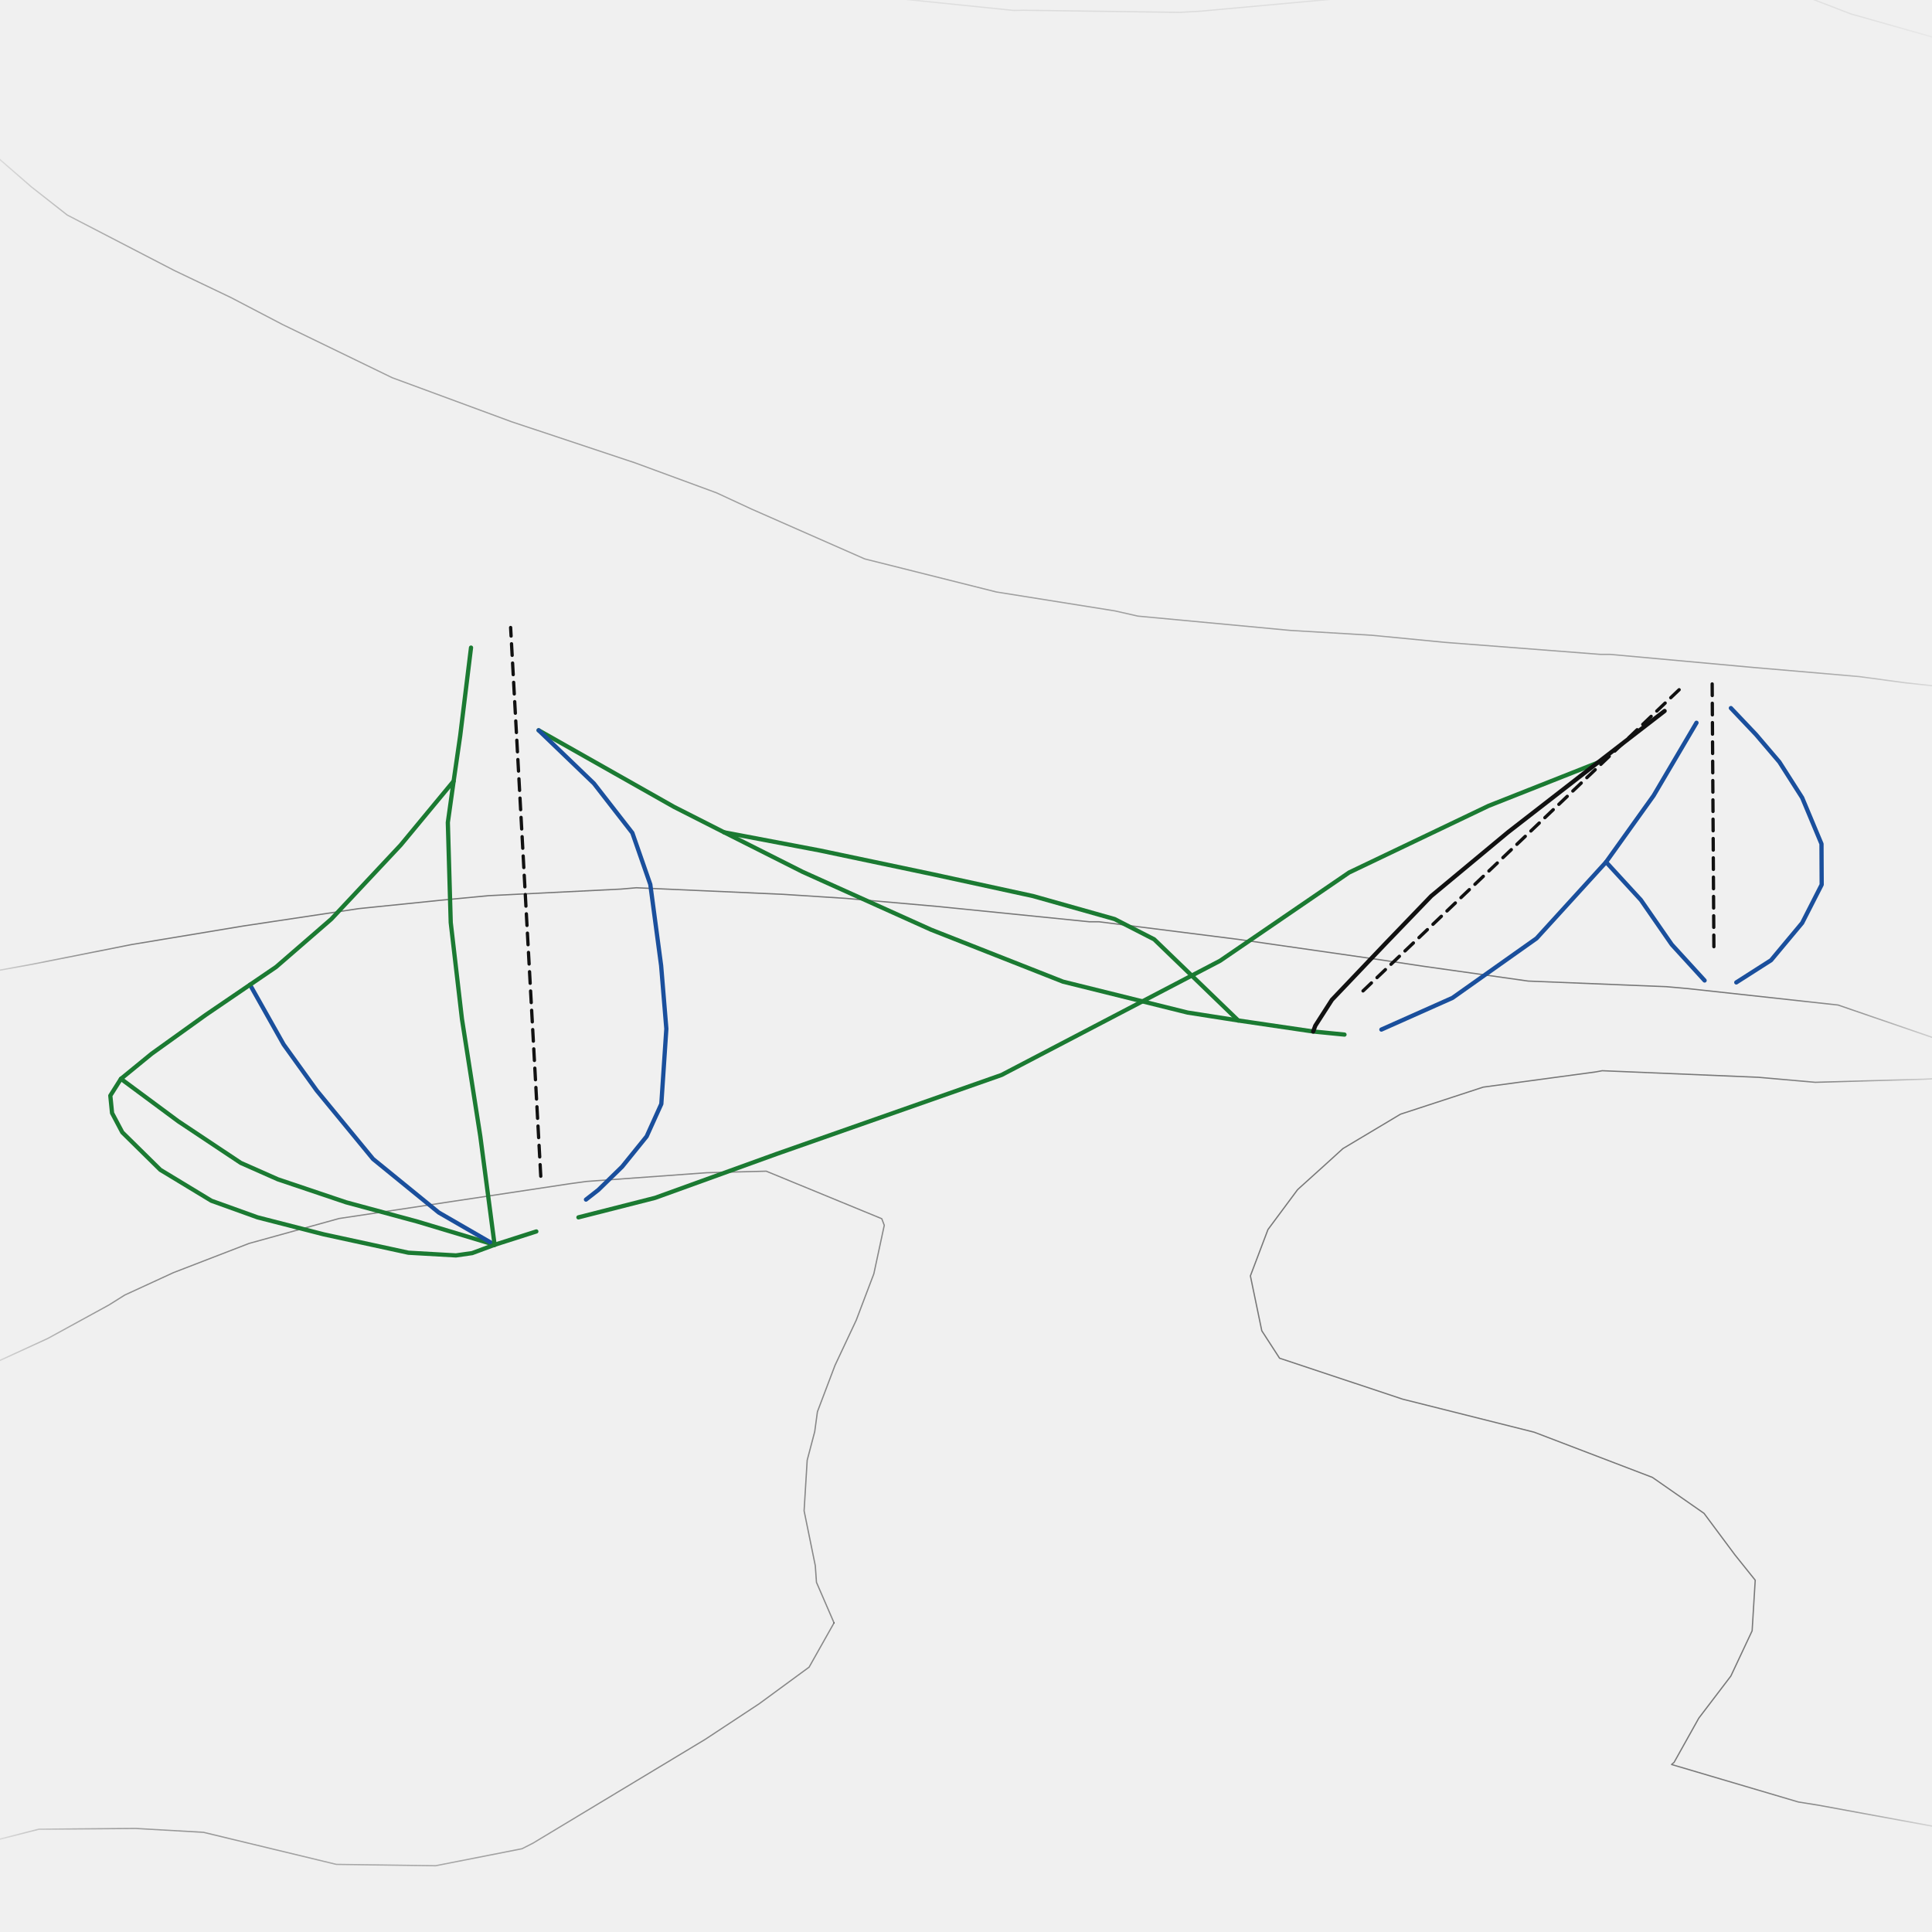
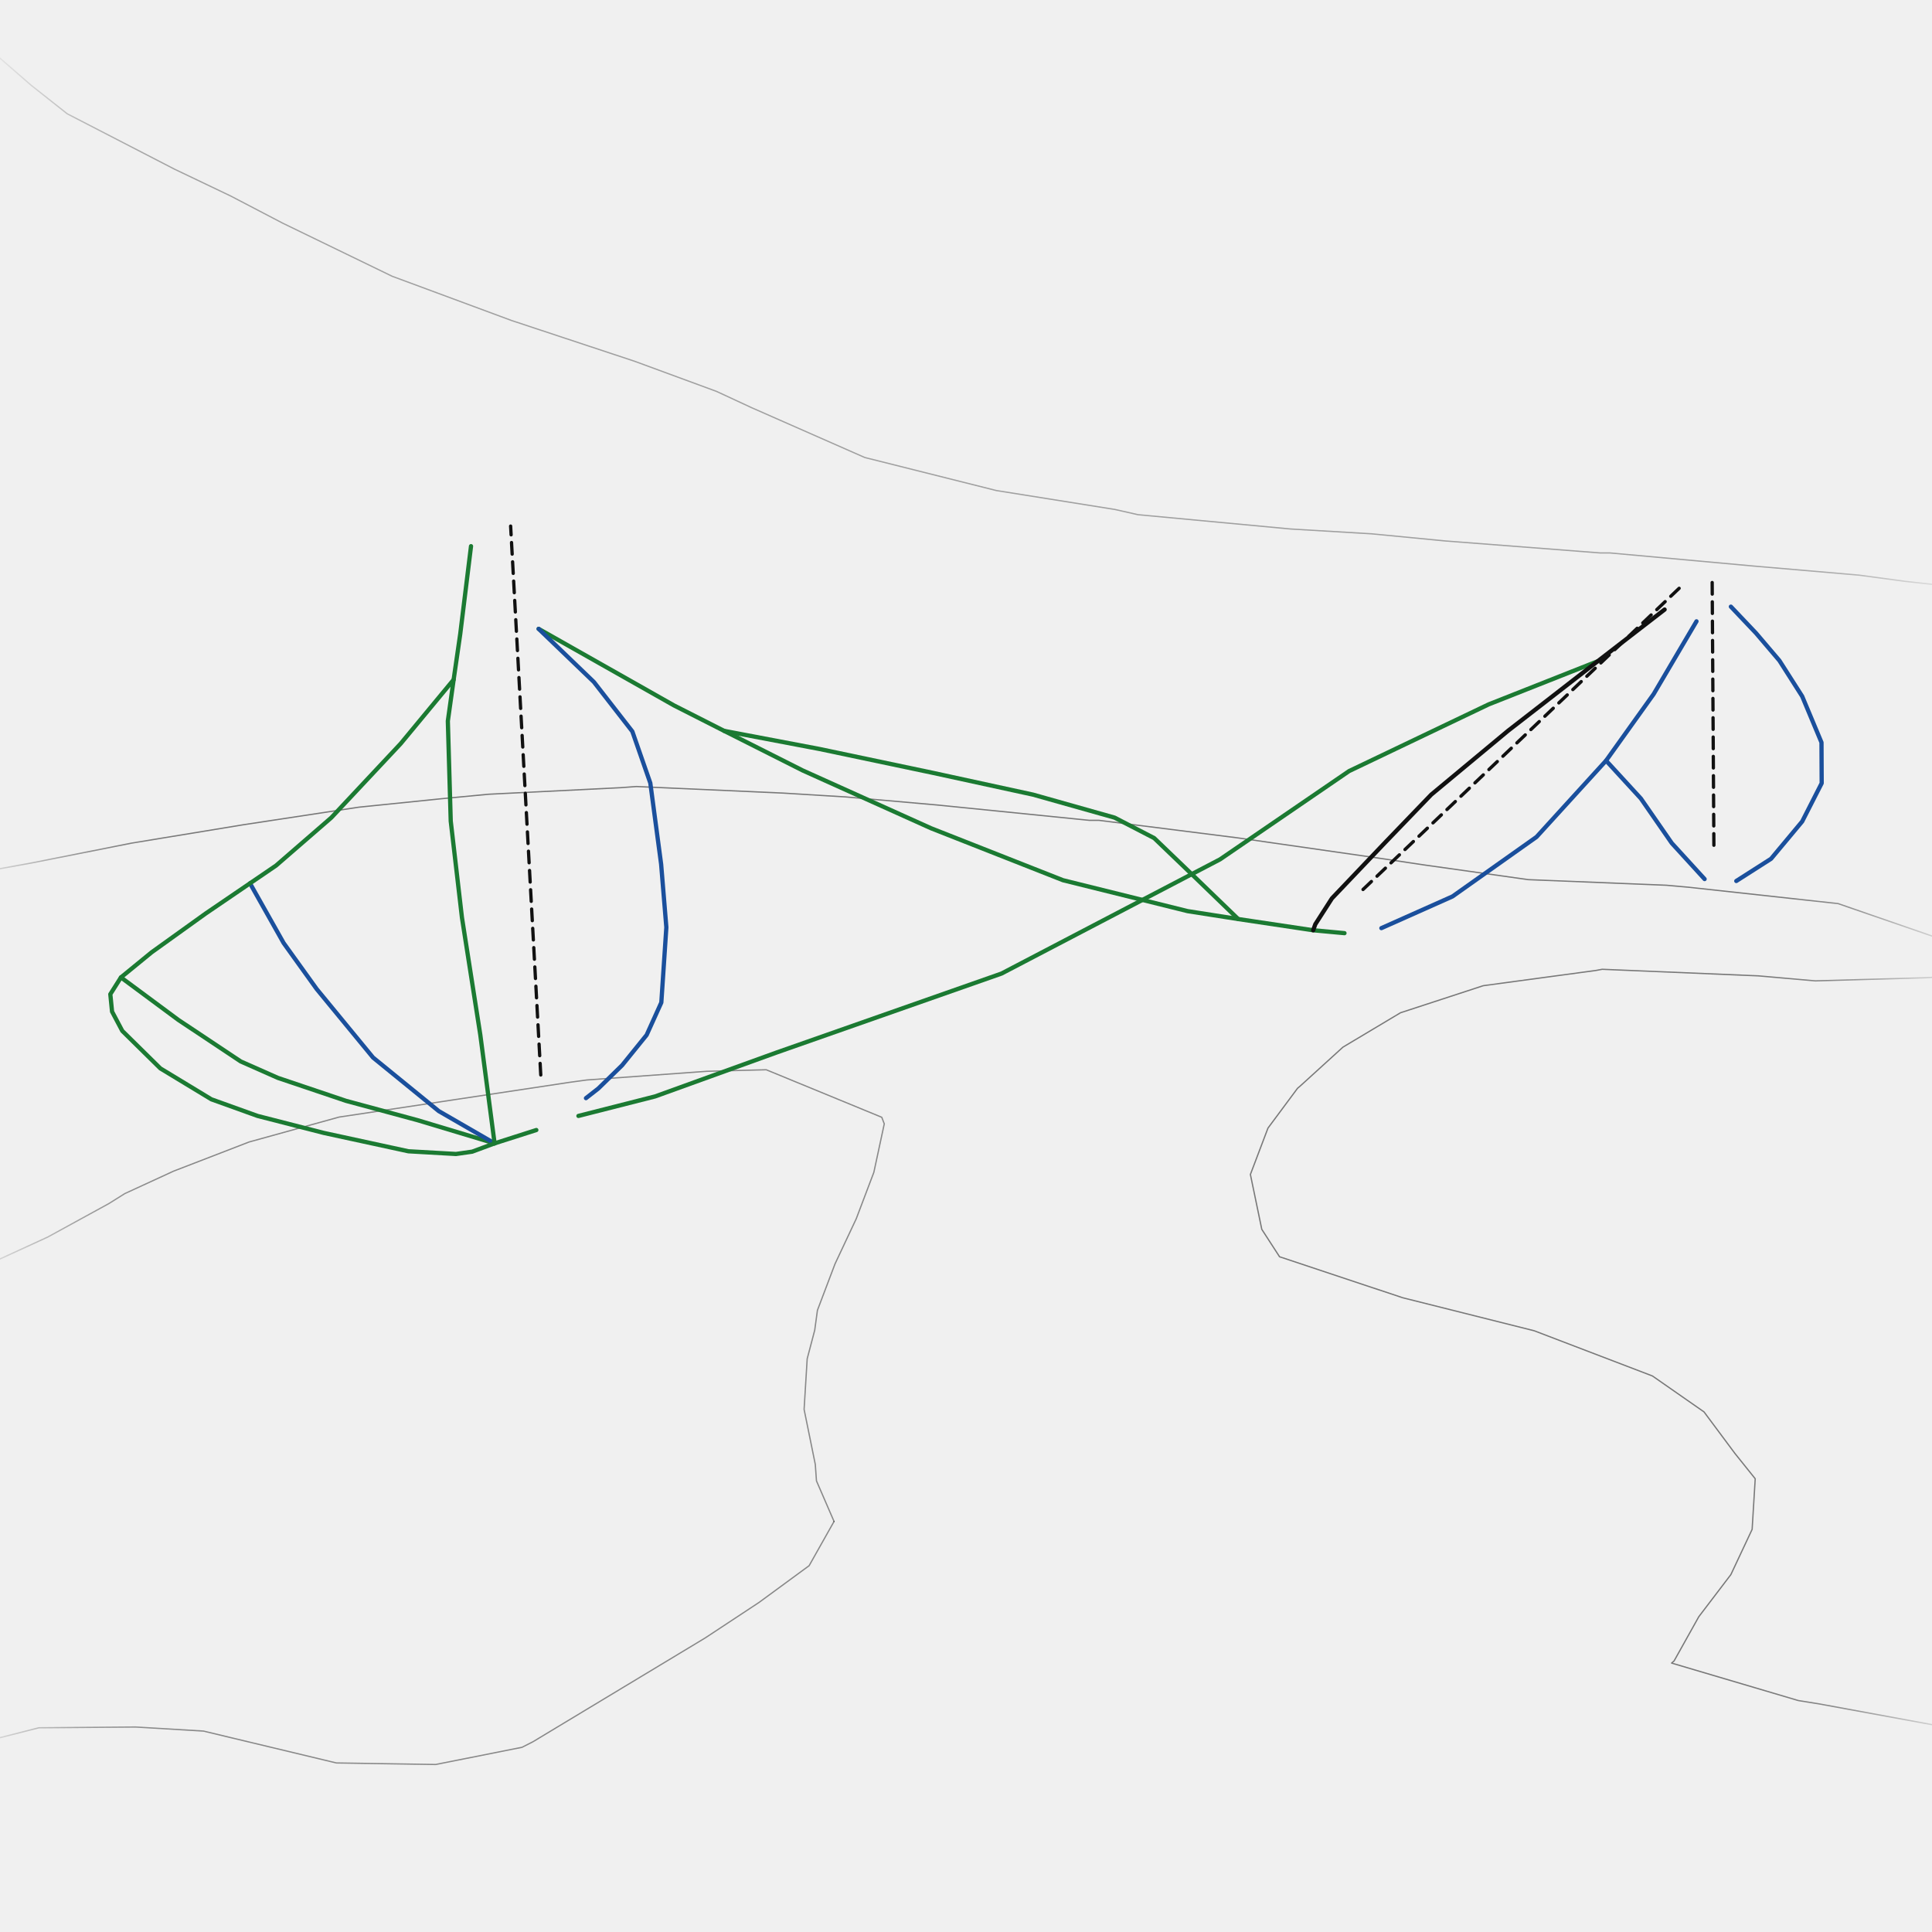
<svg xmlns="http://www.w3.org/2000/svg" viewBox="0 0 1000 1000">
  <g class="sh-frontal-art">
    <defs>
      <filter id="sh-fade-hart-highlands" x="-25%" y="-25%" width="150%" height="150%">
        <feGaussianBlur stdDeviation="42" />
      </filter>
      <mask id="sh-contour-fade-hart-highlands" maskUnits="userSpaceOnUse" x="0" y="0" width="1000" height="1000">
        <rect x="0" y="0" width="1000" height="1000" fill="#000" />
        <rect x="8" y="8" width="984" height="984" fill="#fff" filter="url(#sh-fade-hart-highlands)" />
      </mask>
    </defs>
    <g mask="url(#sh-contour-fade-hart-highlands)">
-       <polyline class="sh-frontal-contour" points="1120.3,20.1 1161.3,5.6" fill="none" stroke="#000" stroke-opacity="0.240" stroke-width="0.66" style="fill:none;stroke:#000;stroke-opacity:0.240;stroke-width:0.66;stroke-dasharray:none;stroke-linejoin:round;stroke-linecap:round;vector-effect:none" />
-       <polyline class="sh-frontal-contour" points="1120.3,20.1 1115.3,22.5 1056.9,28.0 1024.3,26.0 958.0,7.2 896.9,-16.3 830.0,-34.6 777.9,-27.9 736.9,-13.3 711.7,-6.3 690.3,-0.5 621.3,5.8 610.6,6.4 529.7,5.3 524.7,5.4 446.4,-2.6 378.3,-19.7 323.5,-48.9 310.4,-59.6 278.8,-87.3 270.8,-98.0 264.9,-126.4 263.4,-152.1 264.7,-153.2 268.1,-178.9 277.2,-202.9" fill="none" stroke="#000" stroke-opacity="0.240" stroke-width="0.66" style="fill:none;stroke:#000;stroke-opacity:0.240;stroke-width:0.66;stroke-dasharray:none;stroke-linejoin:round;stroke-linecap:round;vector-effect:none" />
-       <polyline class="sh-frontal-contour" points="1210.2,387.0 1137.6,373.9 1125.1,371.7 1063.8,361.9 986.1,353.4 962.3,350.2 907.8,345.5 833.3,338.7 828.3,338.7 748.1,332.5 709.9,328.8 667.9,326.3 589.0,318.9 577.1,316.2 515.7,306.4 447.6,289.3 389.0,263.5 370.9,255.1 328.5,239.5 264.8,218.3 203.0,195.5 146.3,168.0 119.5,154.0 90.2,140.0 34.8,111.3 16.2,96.7 -10.5,73.5 -29.1,56.6 -58.3,38.0 -114.3,10.0" fill="none" stroke="#000" stroke-opacity="0.333" stroke-width="0.66" style="fill:none;stroke:#000;stroke-opacity:0.333;stroke-width:0.66;stroke-dasharray:none;stroke-linejoin:round;stroke-linecap:round;vector-effect:none" />
-       <polyline class="sh-frontal-contour" points="431.7,840.0 422.6,819.0 422.0,810.4 416.2,782.0 417.8,755.8 421.7,741.0 423.1,730.7 432.2,706.7 443.2,683.3 452.3,659.3 457.7,634.2 456.4,630.8 396.6,606.2 365.8,607.0 303.7,611.5 294.9,612.7 235.2,621.7 199.4,627.1 175.5,630.7 128.9,643.6 89.8,658.7 64.6,670.3 56.3,675.5 24.7,692.8 -10.6,709.0 -51.6,723.6 -96.3,737.0 -144.7,749.3 -178.2,766.1 -204.2,785.1" fill="none" stroke="#000" stroke-opacity="0.434" stroke-width="0.66" style="fill:none;stroke:#000;stroke-opacity:0.434;stroke-width:0.66;stroke-dasharray:none;stroke-linejoin:round;stroke-linecap:round;vector-effect:none" />
-       <polyline class="sh-frontal-contour" points="431.7,840.0 418.8,862.9 392.9,881.9 365.0,900.3 335.3,918.2 305.6,936.1 275.9,954.0 270.2,956.9 225.5,965.7 174.1,965.0 105.3,948.4 70.2,946.4 20.1,946.8 -0.7,952.1 -52.9,963.3" fill="none" stroke="#000" stroke-opacity="0.434" stroke-width="0.66" style="fill:none;stroke:#000;stroke-opacity:0.434;stroke-width:0.66;stroke-dasharray:none;stroke-linejoin:round;stroke-linecap:round;vector-effect:none" />
-       <polyline class="sh-frontal-contour" points="1175.7,1003.7 1136.5,983.0 1072.1,962.4 1003.4,945.8 941.4,934.4 930.8,932.7 865.2,913.3 866.5,912.2 879.3,889.3 895.9,867.5 906.9,844.1 908.5,817.9 898.0,804.8 882.0,783.3 855.3,764.7 794.1,741.3 726.0,724.2 662.3,703.0 653.1,688.8 647.2,660.4 656.3,636.4 671.6,615.8 672.9,614.6 686.2,602.6 695.1,594.5 724.9,576.7 767.7,562.7 826.1,554.8 829.3,554.2 910.1,557.6 939.6,560.2 996.0,558.6 1019.9,557.3 1014.5,541.9 951.4,520.2 873.7,511.7 862.5,510.7 791.0,507.8 737.2,500.2 715.9,497.0 640.8,486.2 568.8,477.1 563.8,477.1 485.5,469.2 437.9,465.0 405.3,462.9 329.4,459.5 321.3,460.2 252.9,463.6 227.7,466.0 185.7,470.3 125.9,479.3 68.1,488.9 17.2,499.0 14.0,499.6 -41.9,509.7 -88.5,522.6 -100.5,526.7 -167.0,526.0 -186.4,525.6 -193.2,518.3" fill="none" stroke="#000" stroke-opacity="0.500" stroke-width="0.66" style="fill:none;stroke:#000;stroke-opacity:0.500;stroke-width:0.66;stroke-dasharray:none;stroke-linejoin:round;stroke-linecap:round;vector-effect:none" />
-       <polyline class="sh-frontal-contour" points="1175.7,1003.7 1190.0,1013.3" fill="none" stroke="#000" stroke-opacity="0.500" stroke-width="0.66" style="fill:none;stroke:#000;stroke-opacity:0.500;stroke-width:0.66;stroke-dasharray:none;stroke-linejoin:round;stroke-linecap:round;vector-effect:none" />
+       <polyline class="sh-frontal-contour" points="1120.3,-32.4 1161.3,-46.9" fill="none" stroke="#000" stroke-opacity="0.240" stroke-width="0.66" style="fill:none;stroke:#000;stroke-opacity:0.240;stroke-width:0.66;stroke-dasharray:none;stroke-linejoin:round;stroke-linecap:round;vector-effect:none" />
+       <polyline class="sh-frontal-contour" points="1120.3,-32.4 1115.3,-30.0 1056.9,-24.5 1024.3,-26.5 958.0,-45.3 896.9,-68.8 830.0,-87.1 777.9,-80.4 736.9,-65.8 711.7,-58.8 690.3,-52.9 621.3,-46.7 610.6,-46.1 529.7,-47.1 524.7,-47.1 446.4,-55.0 378.3,-72.2 323.5,-101.4 310.4,-112.1 278.8,-139.7 270.8,-150.5 264.9,-178.9 263.4,-204.6 264.7,-205.7" fill="none" stroke="#000" stroke-opacity="0.240" stroke-width="0.66" style="fill:none;stroke:#000;stroke-opacity:0.240;stroke-width:0.66;stroke-dasharray:none;stroke-linejoin:round;stroke-linecap:round;vector-effect:none" />
+       <polyline class="sh-frontal-contour" points="1210.2,334.5 1137.6,321.4 1125.1,319.2 1063.8,309.5 986.1,300.9 962.3,297.7 907.8,293.0 833.3,286.2 828.3,286.2 748.1,280.0 709.9,276.3 667.9,273.8 589.0,266.4 577.1,263.7 515.7,253.9 447.6,236.8 389.0,211.0 370.9,202.6 328.5,187.0 264.8,165.9 203.0,143.0 146.3,115.5 119.5,101.5 90.2,87.5 34.8,58.9 16.2,44.2 -10.5,21.0 -29.1,4.1 -58.3,-14.5 -114.3,-42.5" fill="none" stroke="#000" stroke-opacity="0.333" stroke-width="0.66" style="fill:none;stroke:#000;stroke-opacity:0.333;stroke-width:0.66;stroke-dasharray:none;stroke-linejoin:round;stroke-linecap:round;vector-effect:none" />
+       <polyline class="sh-frontal-contour" points="431.7,787.5 422.6,766.5 422.0,758.0 416.2,729.5 417.8,703.3 421.7,688.5 423.1,678.2 432.2,654.2 443.2,630.8 452.3,606.8 457.7,581.7 456.4,578.3 396.6,553.7 365.8,554.5 303.7,559.0 294.9,560.2 235.2,569.2 199.4,574.6 175.5,578.2 128.9,591.1 89.8,606.2 64.6,617.8 56.3,623.0 24.7,640.3 -10.6,656.5 -51.6,671.1 -96.3,684.5 -144.7,696.8 -178.2,713.6 -204.2,732.6" fill="none" stroke="#000" stroke-opacity="0.434" stroke-width="0.66" style="fill:none;stroke:#000;stroke-opacity:0.434;stroke-width:0.66;stroke-dasharray:none;stroke-linejoin:round;stroke-linecap:round;vector-effect:none" />
+       <polyline class="sh-frontal-contour" points="431.7,787.5 418.8,810.4 392.9,829.4 365.0,847.8 335.3,865.7 305.6,883.6 275.9,901.5 270.2,904.4 225.5,913.3 174.1,912.5 105.3,896.0 70.2,893.9 20.1,894.3 -0.7,899.6 -52.9,910.9" fill="none" stroke="#000" stroke-opacity="0.434" stroke-width="0.66" style="fill:none;stroke:#000;stroke-opacity:0.434;stroke-width:0.66;stroke-dasharray:none;stroke-linejoin:round;stroke-linecap:round;vector-effect:none" />
+       <polyline class="sh-frontal-contour" points="1175.7,951.2 1136.5,930.5 1072.1,909.9 1003.4,893.3 941.4,881.9 930.8,880.2 865.2,860.8 866.5,859.7 879.3,836.8 895.9,815.0 906.9,791.6 908.5,765.4 898.0,752.3 882.0,730.8 855.3,712.2 794.1,688.8 726.0,671.7 662.3,650.5 653.1,636.3 647.2,607.9 656.3,583.9 671.6,563.3 672.9,562.2 686.2,550.1 695.1,542.0 724.9,524.2 767.7,510.2 826.1,502.3 829.3,501.7 910.1,505.1 939.6,507.7 996.0,506.1 1019.9,504.8 1014.5,489.5 951.4,467.7 873.7,459.2 862.5,458.2 791.0,455.3 737.2,447.7 715.9,444.5 640.8,433.7 568.8,424.6 563.8,424.6 485.5,416.7 437.9,412.5 405.3,410.5 329.4,407.1 321.3,407.7 252.9,411.1 227.7,413.5 185.7,417.8 125.9,426.9 68.1,436.4 17.2,446.5 14.0,447.1 -41.9,457.2 -88.5,470.1 -100.5,474.2 -167.0,473.5 -186.4,473.1 -193.2,465.8" fill="none" stroke="#000" stroke-opacity="0.500" stroke-width="0.66" style="fill:none;stroke:#000;stroke-opacity:0.500;stroke-width:0.66;stroke-dasharray:none;stroke-linejoin:round;stroke-linecap:round;vector-effect:none" />
+       <polyline class="sh-frontal-contour" points="1175.7,951.2 1190.0,960.8" fill="none" stroke="#000" stroke-opacity="0.500" stroke-width="0.66" style="fill:none;stroke:#000;stroke-opacity:0.500;stroke-width:0.66;stroke-dasharray:none;stroke-linejoin:round;stroke-linecap:round;vector-effect:none" />
    </g>
-     <polyline class="sh-frontal-run" points="62.6,558.4 92.3,580.4 124.6,601.9 143.8,610.4 179.1,622.3 216.1,632.3 256.0,644.3" fill="none" stroke="#1b7a32" style="fill:none;stroke:#1b7a32;stroke-width:2.2;stroke-dasharray:none;stroke-linejoin:round;stroke-linecap:round;vector-effect:none" />
-     <polyline class="sh-frontal-run" points="278.8,378.0 348.8,417.6 374.8,430.8 415.5,451.3 481.9,481.2 550.2,508.1 614.7,524.1 640.9,528.2 679.7,533.9 695.9,535.5" fill="none" stroke="#1b7a32" style="fill:none;stroke:#1b7a32;stroke-width:2.2;stroke-dasharray:none;stroke-linejoin:round;stroke-linecap:round;vector-effect:none" />
-     <polyline class="sh-frontal-run" points="826.9,394.8 770.5,417.1 698.3,451.6 631.5,497.3 518.4,556.4 401.9,597.3 339.1,620.0 299.4,630.1" fill="none" stroke="#1b7a32" style="fill:none;stroke:#1b7a32;stroke-width:2.2;stroke-dasharray:none;stroke-linejoin:round;stroke-linecap:round;vector-effect:none" />
-     <polyline class="sh-frontal-run" points="129.4,509.7 146.8,540.6 163.9,564.4 193.1,599.9 227.1,627.6 256.0,644.3" fill="none" stroke="#1a4f9c" style="fill:none;stroke:#1a4f9c;stroke-width:2.2;stroke-dasharray:none;stroke-linejoin:round;stroke-linecap:round;vector-effect:none" />
-     <polyline class="sh-frontal-run" points="861.6,368.0 826.9,394.8 780.5,430.8 740.8,463.8 717.3,488.2 689.4,517.5 680.8,530.9 679.7,533.9" fill="none" stroke="#111" style="fill:none;stroke:#111;stroke-width:2.2;stroke-dasharray:none;stroke-linejoin:round;stroke-linecap:round;vector-effect:none" />
-     <polyline class="sh-frontal-run" points="831.3,446.2 849.3,465.8 865.3,488.9 882.3,507.5" fill="none" stroke="#1a4f9c" style="fill:none;stroke:#1a4f9c;stroke-width:2.2;stroke-dasharray:none;stroke-linejoin:round;stroke-linecap:round;vector-effect:none" />
-     <polyline class="sh-frontal-run" points="374.8,430.8 424.3,440.2 483.2,452.6 534.7,463.8 576.9,475.7 597.4,486.2 617.5,505.6 640.9,528.2" fill="none" stroke="#1b7a32" style="fill:none;stroke:#1b7a32;stroke-width:2.2;stroke-dasharray:none;stroke-linejoin:round;stroke-linecap:round;vector-effect:none" />
-     <polyline class="sh-frontal-run" points="243.8,335.2 238.2,380.8 234.8,404.3 231.8,425.7 233.3,477.5 239.1,527.4 248.6,588.1 256.0,644.3" fill="none" stroke="#1b7a32" style="fill:none;stroke:#1b7a32;stroke-width:2.2;stroke-dasharray:none;stroke-linejoin:round;stroke-linecap:round;vector-effect:none" />
-     <polyline class="sh-frontal-run" points="895.9,366.5 908.9,380.2 921.0,394.4 932.8,412.9 942.8,436.8 942.9,457.9 932.8,477.7 916.7,497.0 898.7,508.5" fill="none" stroke="#1a4f9c" style="fill:none;stroke:#1a4f9c;stroke-width:2.2;stroke-dasharray:none;stroke-linejoin:round;stroke-linecap:round;vector-effect:none" />
-     <polyline class="sh-frontal-run" points="878.1,374.1 855.9,411.8 831.3,446.2 795.3,485.7 751.8,516.5 715.0,532.9" fill="none" stroke="#1a4f9c" style="fill:none;stroke:#1a4f9c;stroke-width:2.2;stroke-dasharray:none;stroke-linejoin:round;stroke-linecap:round;vector-effect:none" />
-     <polyline class="sh-frontal-run" points="278.8,378.0 307.4,405.5 327.3,431.1 336.6,457.8 342.2,499.8 344.9,532.5 342.3,571.4 334.7,588.2 322.0,603.9 309.7,615.9 303.3,620.9" fill="none" stroke="#1a4f9c" style="fill:none;stroke:#1a4f9c;stroke-width:2.2;stroke-dasharray:none;stroke-linejoin:round;stroke-linecap:round;vector-effect:none" />
-     <polyline class="sh-frontal-run" points="234.8,404.3 207.4,437.4 171.5,475.7 142.9,500.5 129.4,509.7 106.5,525.3 78.5,545.4 62.6,558.4 57.1,567.1 58.0,576.1 63.3,586.1 83.0,605.5 109.4,621.5 133.3,630.1 167.6,638.9 211.4,648.4 236.0,649.8 244.4,648.6 256.0,644.3 277.6,637.4" fill="none" stroke="#1b7a32" style="fill:none;stroke:#1b7a32;stroke-width:2.2;stroke-dasharray:none;stroke-linejoin:round;stroke-linecap:round;vector-effect:none" />
-     <polyline class="sh-frontal-lift" points="705.5,512.9 870.8,355.4" fill="none" stroke="#111" style="fill:none;stroke:#111;stroke-width:1.7;stroke-dasharray:6 4;stroke-linejoin:round;stroke-linecap:round;vector-effect:none" />
-     <polyline class="sh-frontal-lift" points="887.1,490.0 886.2,351.1" fill="none" stroke="#111" style="fill:none;stroke:#111;stroke-width:1.7;stroke-dasharray:6 4;stroke-linejoin:round;stroke-linecap:round;vector-effect:none" />
-     <polyline class="sh-frontal-lift" points="279.9,608.8 264.3,324.8" fill="none" stroke="#111" style="fill:none;stroke:#111;stroke-width:1.7;stroke-dasharray:6 4;stroke-linejoin:round;stroke-linecap:round;vector-effect:none" />
+     <polyline class="sh-frontal-run" points="62.6,505.9 92.3,527.9 124.6,549.4 143.8,557.9 179.1,569.8 216.1,579.8 256.0,591.8" fill="none" stroke="#1b7a32" style="fill:none;stroke:#1b7a32;stroke-width:2.2;stroke-dasharray:none;stroke-linejoin:round;stroke-linecap:round;vector-effect:none" />
+     <polyline class="sh-frontal-run" points="278.8,325.5 348.8,365.1 374.8,378.3 415.5,398.8 481.9,428.7 550.2,455.6 614.7,471.6 640.9,475.7 679.7,481.5 695.9,483.0" fill="none" stroke="#1b7a32" style="fill:none;stroke:#1b7a32;stroke-width:2.2;stroke-dasharray:none;stroke-linejoin:round;stroke-linecap:round;vector-effect:none" />
+     <polyline class="sh-frontal-run" points="826.9,342.3 770.5,364.6 698.3,399.1 631.5,444.8 518.4,503.9 401.9,544.8 339.1,567.5 299.4,577.6" fill="none" stroke="#1b7a32" style="fill:none;stroke:#1b7a32;stroke-width:2.2;stroke-dasharray:none;stroke-linejoin:round;stroke-linecap:round;vector-effect:none" />
+     <polyline class="sh-frontal-run" points="129.4,457.2 146.8,488.1 163.9,511.9 193.1,547.4 227.1,575.1 256.0,591.8" fill="none" stroke="#1a4f9c" style="fill:none;stroke:#1a4f9c;stroke-width:2.2;stroke-dasharray:none;stroke-linejoin:round;stroke-linecap:round;vector-effect:none" />
+     <polyline class="sh-frontal-run" points="861.6,315.5 826.9,342.3 780.5,378.3 740.8,411.3 717.3,435.7 689.4,465.0 680.8,478.4 679.7,481.5" fill="none" stroke="#111" style="fill:none;stroke:#111;stroke-width:2.2;stroke-dasharray:none;stroke-linejoin:round;stroke-linecap:round;vector-effect:none" />
+     <polyline class="sh-frontal-run" points="831.3,393.7 849.3,413.3 865.3,436.4 882.3,455.0" fill="none" stroke="#1a4f9c" style="fill:none;stroke:#1a4f9c;stroke-width:2.2;stroke-dasharray:none;stroke-linejoin:round;stroke-linecap:round;vector-effect:none" />
+     <polyline class="sh-frontal-run" points="374.8,378.3 424.3,387.7 483.2,400.1 534.7,411.3 576.9,423.2 597.4,433.8 617.5,453.1 640.9,475.7" fill="none" stroke="#1b7a32" style="fill:none;stroke:#1b7a32;stroke-width:2.2;stroke-dasharray:none;stroke-linejoin:round;stroke-linecap:round;vector-effect:none" />
+     <polyline class="sh-frontal-run" points="243.8,282.7 238.2,328.3 234.8,351.8 231.8,373.2 233.3,425.0 239.1,474.9 248.6,535.6 256.0,591.8" fill="none" stroke="#1b7a32" style="fill:none;stroke:#1b7a32;stroke-width:2.2;stroke-dasharray:none;stroke-linejoin:round;stroke-linecap:round;vector-effect:none" />
+     <polyline class="sh-frontal-run" points="895.9,314.0 908.9,327.7 921.0,341.9 932.8,360.4 942.8,384.3 942.9,405.4 932.8,425.2 916.7,444.5 898.7,456.0" fill="none" stroke="#1a4f9c" style="fill:none;stroke:#1a4f9c;stroke-width:2.2;stroke-dasharray:none;stroke-linejoin:round;stroke-linecap:round;vector-effect:none" />
+     <polyline class="sh-frontal-run" points="878.1,321.6 855.9,359.3 831.3,393.7 795.3,433.2 751.8,464.0 715.0,480.4" fill="none" stroke="#1a4f9c" style="fill:none;stroke:#1a4f9c;stroke-width:2.2;stroke-dasharray:none;stroke-linejoin:round;stroke-linecap:round;vector-effect:none" />
+     <polyline class="sh-frontal-run" points="278.8,325.5 307.4,353.0 327.3,378.6 336.6,405.3 342.2,447.3 344.9,480.0 342.3,518.9 334.7,535.7 322.0,551.4 309.7,563.4 303.3,568.4" fill="none" stroke="#1a4f9c" style="fill:none;stroke:#1a4f9c;stroke-width:2.2;stroke-dasharray:none;stroke-linejoin:round;stroke-linecap:round;vector-effect:none" />
+     <polyline class="sh-frontal-run" points="234.8,351.8 207.4,384.9 171.5,423.2 142.9,448.0 129.4,457.2 106.5,472.8 78.5,492.9 62.6,505.9 57.1,514.6 58.0,523.6 63.3,533.6 83.0,553.0 109.4,569.0 133.3,577.6 167.6,586.4 211.4,595.9 236.0,597.3 244.4,596.1 256.0,591.8 277.6,584.9" fill="none" stroke="#1b7a32" style="fill:none;stroke:#1b7a32;stroke-width:2.2;stroke-dasharray:none;stroke-linejoin:round;stroke-linecap:round;vector-effect:none" />
+     <polyline class="sh-frontal-lift" points="705.5,460.4 870.8,302.9" fill="none" stroke="#111" style="fill:none;stroke:#111;stroke-width:1.7;stroke-dasharray:6 4;stroke-linejoin:round;stroke-linecap:round;vector-effect:none" />
+     <polyline class="sh-frontal-lift" points="887.1,437.5 886.2,298.6" fill="none" stroke="#111" style="fill:none;stroke:#111;stroke-width:1.7;stroke-dasharray:6 4;stroke-linejoin:round;stroke-linecap:round;vector-effect:none" />
+     <polyline class="sh-frontal-lift" points="279.9,556.4 264.3,272.3" fill="none" stroke="#111" style="fill:none;stroke:#111;stroke-width:1.7;stroke-dasharray:6 4;stroke-linejoin:round;stroke-linecap:round;vector-effect:none" />
  </g>
</svg>
